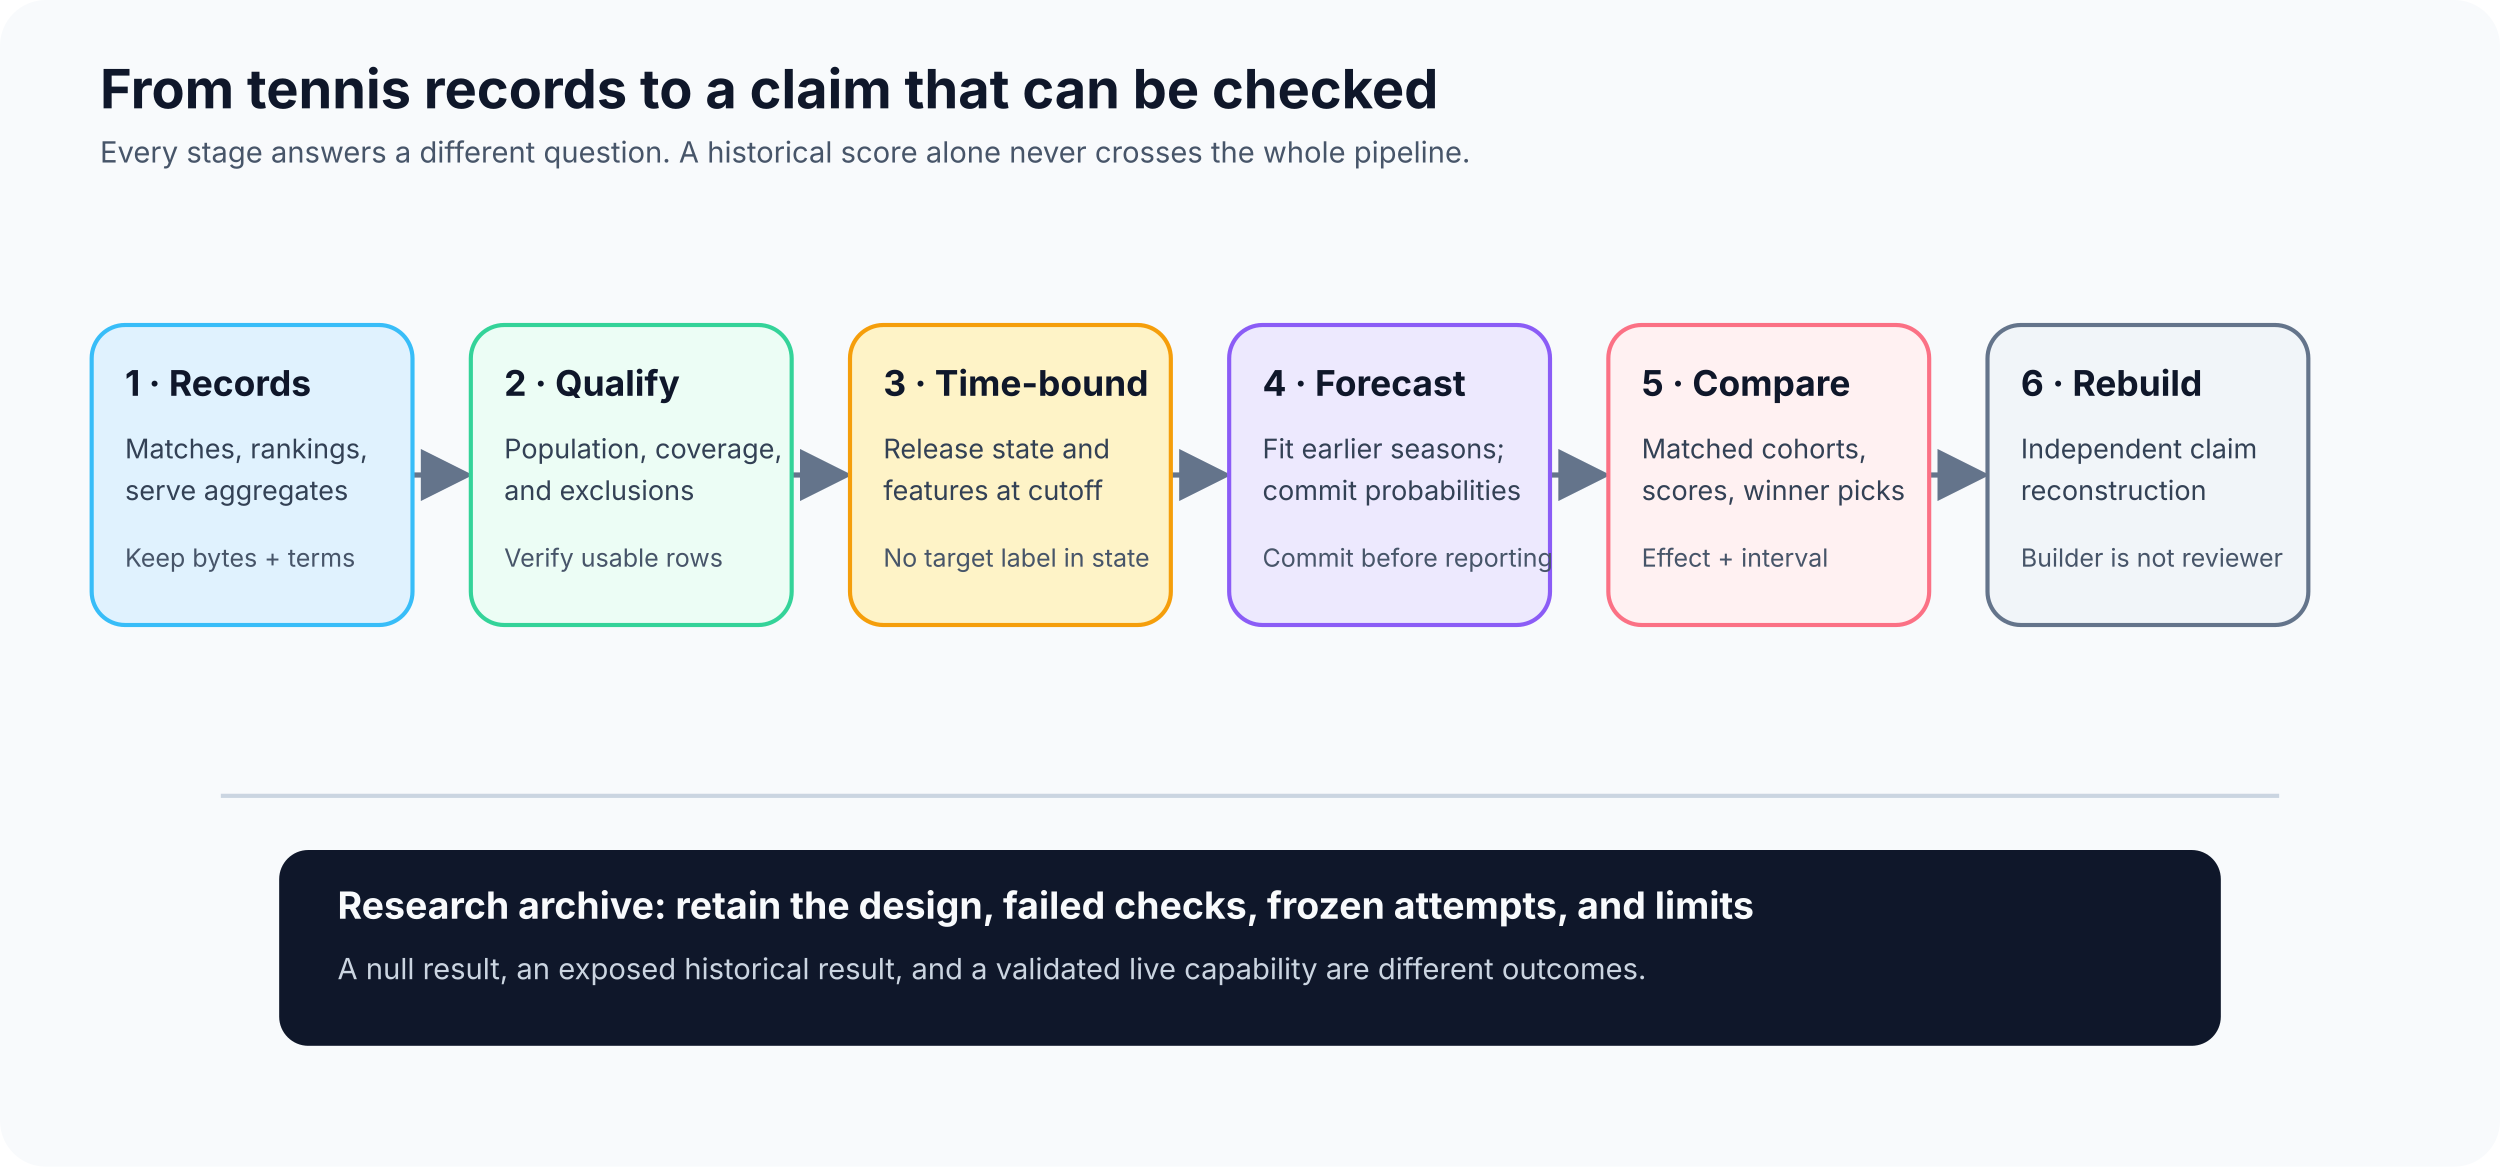
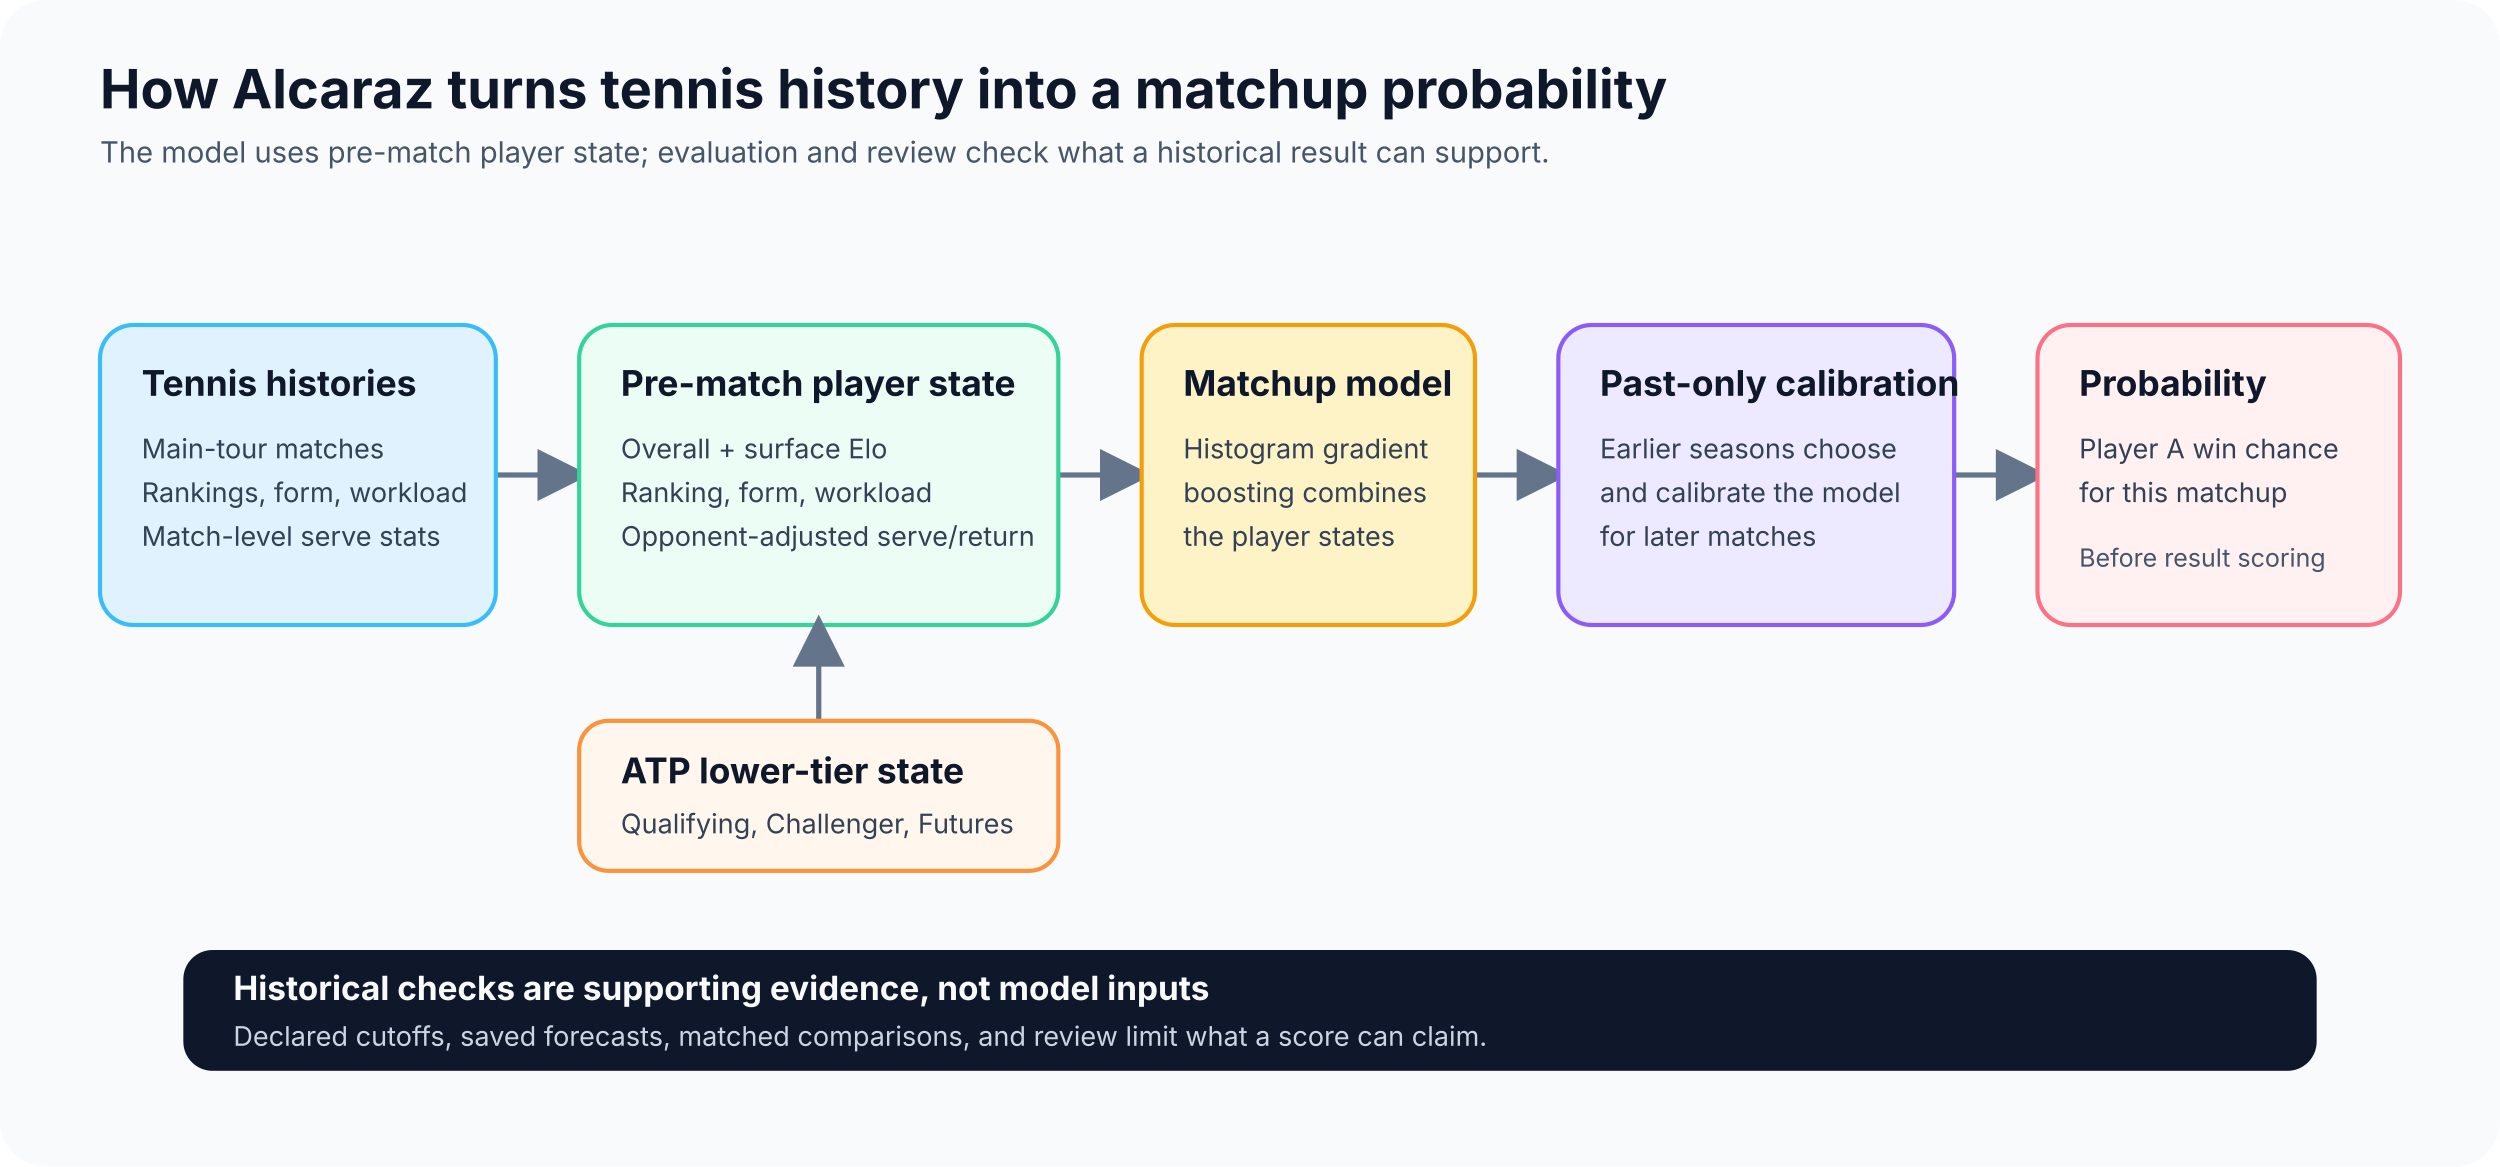
<svg xmlns="http://www.w3.org/2000/svg" width="1200" height="560" viewBox="0 0 1200 560" role="img" aria-labelledby="title desc">
  <defs>
    <marker id="arrow" markerWidth="10" markerHeight="10" refX="8" refY="5" orient="auto">
      <path d="M0,0 L10,5 L0,10z" fill="#64748b" />
    </marker>
    <style>text{font-family:ui-sans-serif,system-ui,-apple-system,BlinkMacSystemFont,'Segoe UI',sans-serif}.title{font-size:26px;font-weight:700;fill:#0f172a}.sub{font-size:14px;fill:#475569}.label{font-size:17px;font-weight:700;fill:#0f172a}.body{font-size:13px;fill:#334155}.tiny{font-size:12px;fill:#475569}</style>
  </defs>
  <rect width="1200" height="560" rx="22" fill="#f8fafc" />
-   <text class="title" x="48" y="52">From tennis records to a claim that can be checked</text>
-   <text class="sub" x="48" y="78">Every stage answers a different question. A historical score alone never crosses the whole pipeline.</text>
+   <text class="title" x="48" y="52">How Alcaraz turns tennis history into a matchup probability</text>
+   <text class="sub" x="48" y="78">The model uses pre-match player state; evaluation and review check what a historical result can support.</text>
  <g stroke="#64748b" stroke-width="2.5" fill="none" marker-end="url(#arrow)">
-     <path d="M198 228H222" />
-     <path d="M380 228H404" />
-     <path d="M562 228H586" />
-     <path d="M744 228H768" />
-     <path d="M926 228H950" />
+     <path d="M238 228H278" />
+     <path d="M508 228H548" />
+     <path d="M708 228H748" />
+     <path d="M938 228H978" />
  </g>
  <g>
-     <rect x="44" y="156" width="154" height="144" rx="16" fill="#e0f2fe" stroke="#38bdf8" stroke-width="2" />
-     <text class="label" x="60" y="190">1 · Records</text>
-     <text class="body" x="60" y="220">Matches, rankings,</text>
-     <text class="body" x="60" y="240">serve aggregates</text>
-     <text class="tiny" x="60" y="272">Keep bytes + terms</text>
-     <rect x="226" y="156" width="154" height="144" rx="16" fill="#ecfdf5" stroke="#34d399" stroke-width="2" />
-     <text class="label" x="242" y="190">2 · Qualify</text>
-     <text class="body" x="242" y="220">Population, coverage,</text>
-     <text class="body" x="242" y="240">and exclusions</text>
-     <text class="tiny" x="242" y="272">Verify usable rows</text>
-     <rect x="408" y="156" width="154" height="144" rx="16" fill="#fef3c7" stroke="#f59e0b" stroke-width="2" />
-     <text class="label" x="424" y="190">3 · Time-bound</text>
-     <text class="body" x="424" y="220">Release state and</text>
-     <text class="body" x="424" y="240">features at cutoff</text>
-     <text class="tiny" x="424" y="272">No target label in state</text>
-     <rect x="590" y="156" width="154" height="144" rx="16" fill="#ede9fe" stroke="#8b5cf6" stroke-width="2" />
-     <text class="label" x="606" y="190">4 · Forecast</text>
-     <text class="body" x="606" y="220">Fit earlier seasons;</text>
-     <text class="body" x="606" y="240">commit probabilities</text>
-     <text class="tiny" x="606" y="272">Commit before reporting</text>
-     <rect x="772" y="156" width="154" height="144" rx="16" fill="#fff1f2" stroke="#fb7185" stroke-width="2" />
-     <text class="label" x="788" y="190">5 · Compare</text>
-     <text class="body" x="788" y="220">Matched cohorts,</text>
-     <text class="body" x="788" y="240">scores, winner picks</text>
-     <text class="tiny" x="788" y="272">Effect + interval</text>
-     <rect x="954" y="156" width="154" height="144" rx="16" fill="#f1f5f9" stroke="#64748b" stroke-width="2" />
-     <text class="label" x="970" y="190">6 · Rebuild</text>
-     <text class="body" x="970" y="220">Independent claim</text>
-     <text class="body" x="970" y="240">reconstruction</text>
-     <text class="tiny" x="970" y="272">Builder is not reviewer</text>
+     <rect x="48" y="156" width="190" height="144" rx="16" fill="#e0f2fe" stroke="#38bdf8" stroke-width="2" />
+     <text class="label" x="68" y="190">Tennis histories</text>
+     <text class="body" x="68" y="220">Main-tour matches</text>
+     <text class="body" x="68" y="241">Rankings, form, workload</text>
+     <text class="body" x="68" y="262">Match-level serve stats</text>
+     <rect x="278" y="156" width="230" height="144" rx="16" fill="#ecfdf5" stroke="#34d399" stroke-width="2" />
+     <text class="label" x="298" y="190">Pre-match player state</text>
+     <text class="body" x="298" y="220">Overall + surface Elo</text>
+     <text class="body" x="298" y="241">Ranking, form, workload</text>
+     <text class="body" x="298" y="262">Opponent-adjusted serve/return</text>
+     <rect x="548" y="156" width="160" height="144" rx="16" fill="#fef3c7" stroke="#f59e0b" stroke-width="2" />
+     <text class="label" x="568" y="190">Matchup model</text>
+     <text class="body" x="568" y="220">Histogram gradient</text>
+     <text class="body" x="568" y="241">boosting combines</text>
+     <text class="body" x="568" y="262">the player states</text>
+     <rect x="748" y="156" width="190" height="144" rx="16" fill="#ede9fe" stroke="#8b5cf6" stroke-width="2" />
+     <text class="label" x="768" y="190">Past-only calibration</text>
+     <text class="body" x="768" y="220">Earlier seasons choose</text>
+     <text class="body" x="768" y="241">and calibrate the model</text>
+     <text class="body" x="768" y="262">for later matches</text>
+     <rect x="978" y="156" width="174" height="144" rx="16" fill="#fff1f2" stroke="#fb7185" stroke-width="2" />
+     <text class="label" x="998" y="190">Probability</text>
+     <text class="body" x="998" y="220">Player A win chance</text>
+     <text class="body" x="998" y="241">for this matchup</text>
+     <text class="tiny" x="998" y="272">Before result scoring</text>
  </g>
-   <path d="M106 382H1094" stroke="#cbd5e1" stroke-width="2" />
+   <path d="M393 346V300" stroke="#64748b" stroke-width="2.5" fill="none" marker-end="url(#arrow)" />
  <g>
-     <rect x="134" y="408" width="932" height="94" rx="14" fill="#0f172a" />
-     <text x="162" y="441" font-family="ui-sans-serif,system-ui,sans-serif" font-size="18" font-weight="700" fill="#f8fafc">Research archive: retain the design, failed checks, frozen attempts, and limits</text>
-     <text x="162" y="470" font-family="ui-sans-serif,system-ui,sans-serif" font-size="14" fill="#cbd5e1">A null result, an exposed historical result, and a validated live capability are different outcomes.</text>
+     <rect x="278" y="346" width="230" height="72" rx="14" fill="#fff7ed" stroke="#fb923c" stroke-width="2" />
+     <text class="label" x="298" y="376">ATP lower-tier state</text>
+     <text class="body" x="298" y="400">Qualifying, Challenger, Futures</text>
+     <rect x="88" y="456" width="1024" height="58" rx="14" fill="#0f172a" />
+     <text x="112" y="480" font-family="ui-sans-serif,system-ui,sans-serif" font-size="16" font-weight="700" fill="#f8fafc">Historical checks are supporting evidence, not model inputs</text>
+     <text x="112" y="502" font-family="ui-sans-serif,system-ui,sans-serif" font-size="13" fill="#cbd5e1">Declared cutoffs, saved forecasts, matched comparisons, and review limit what a score can claim.</text>
  </g>
</svg>
